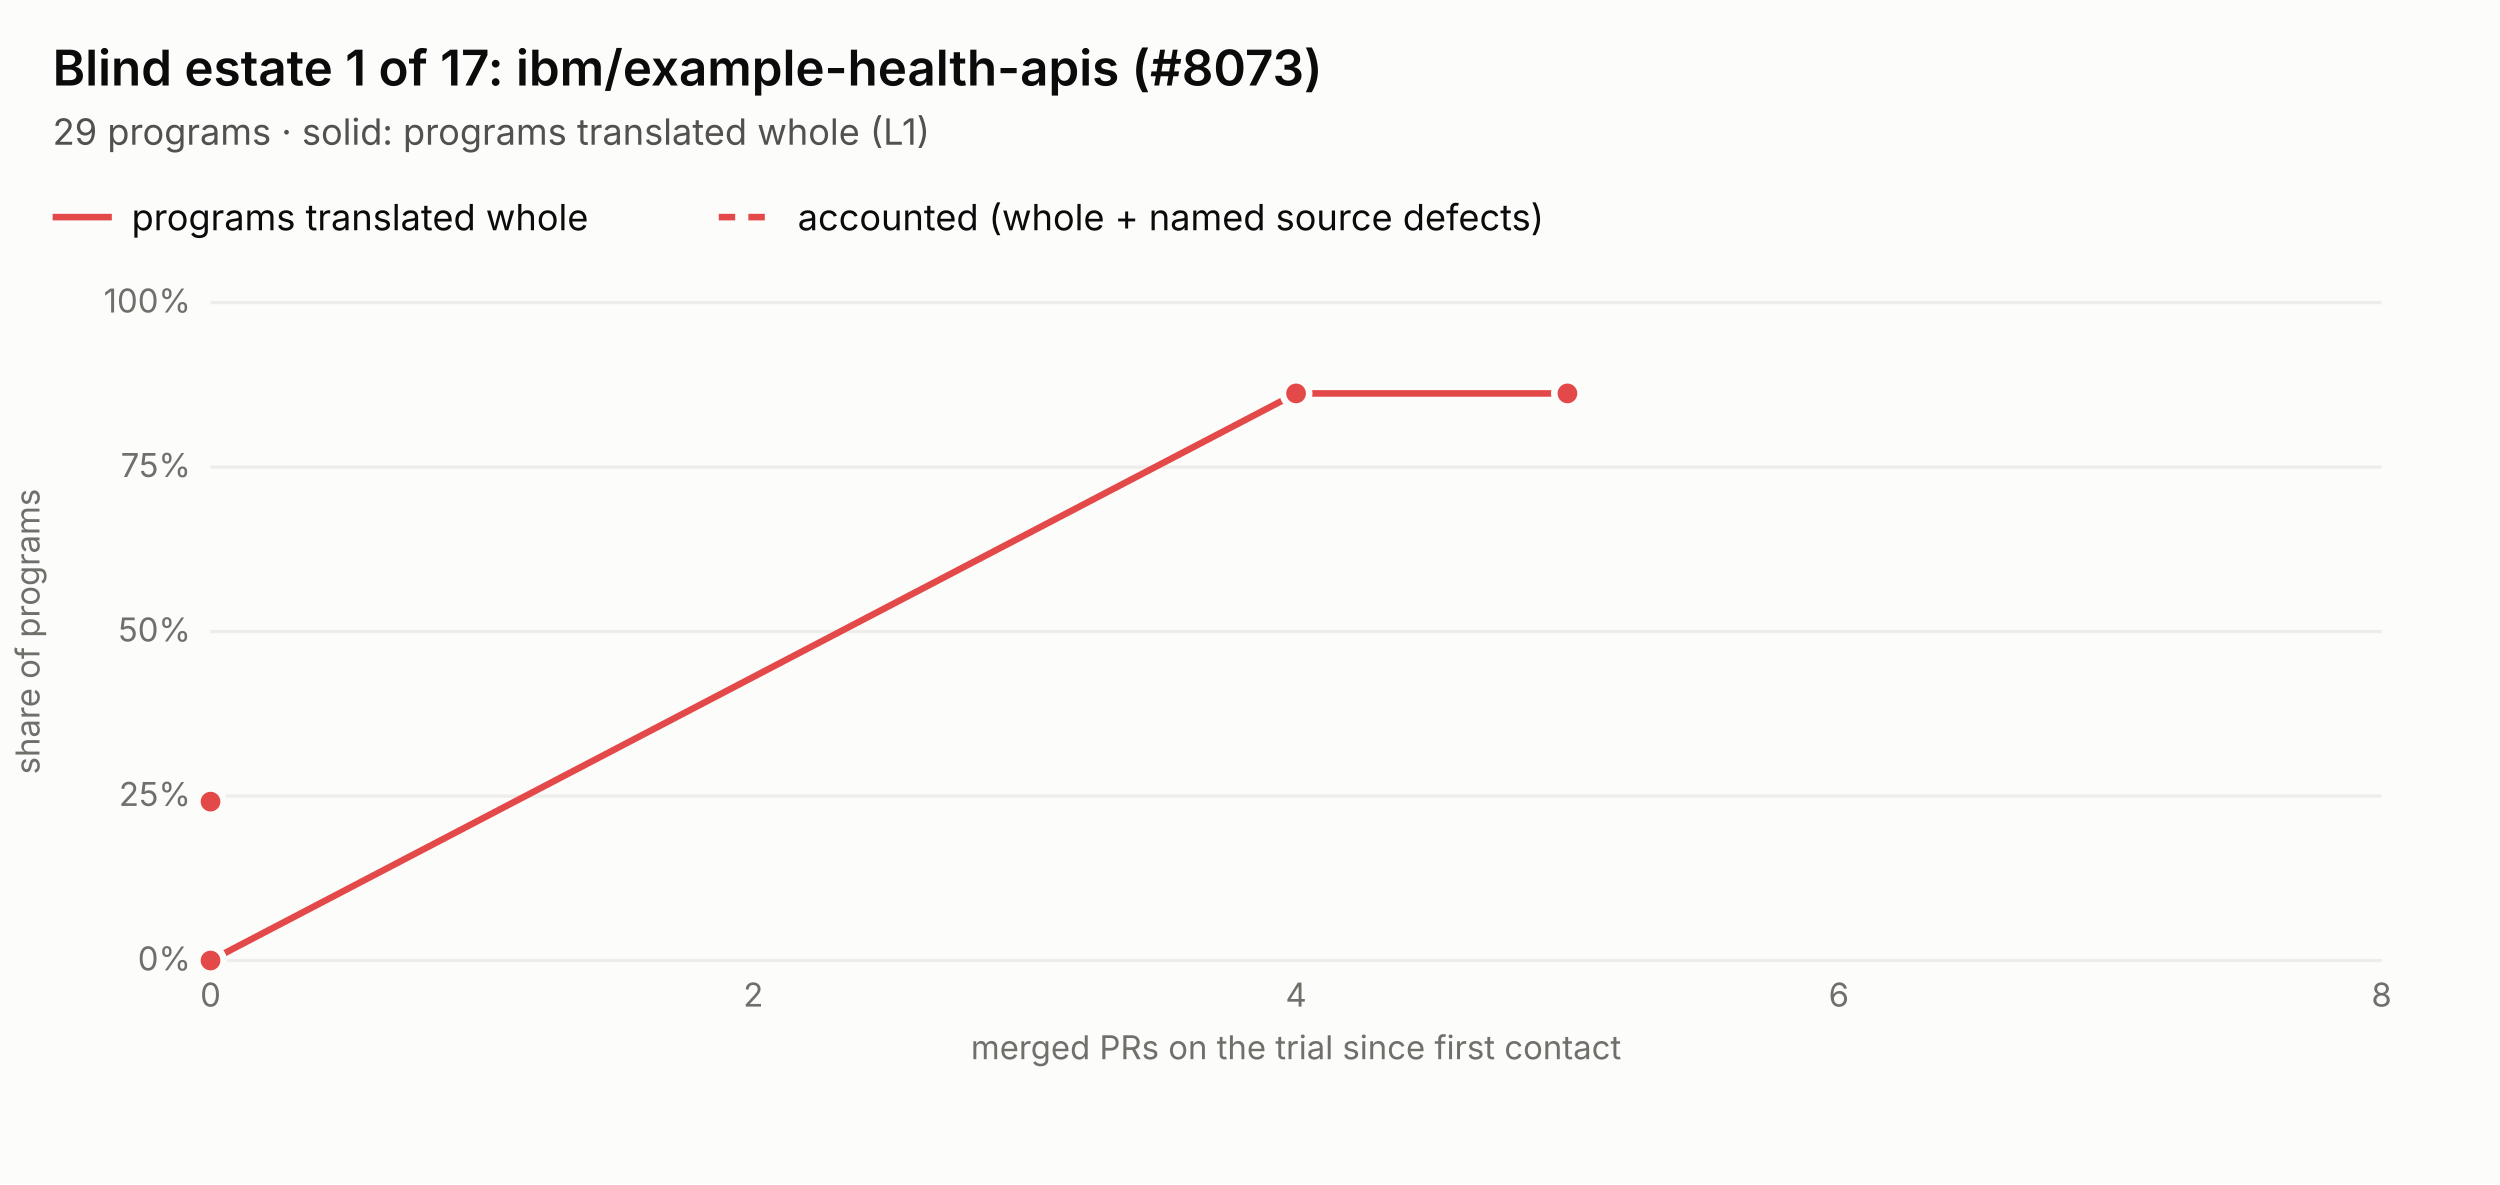
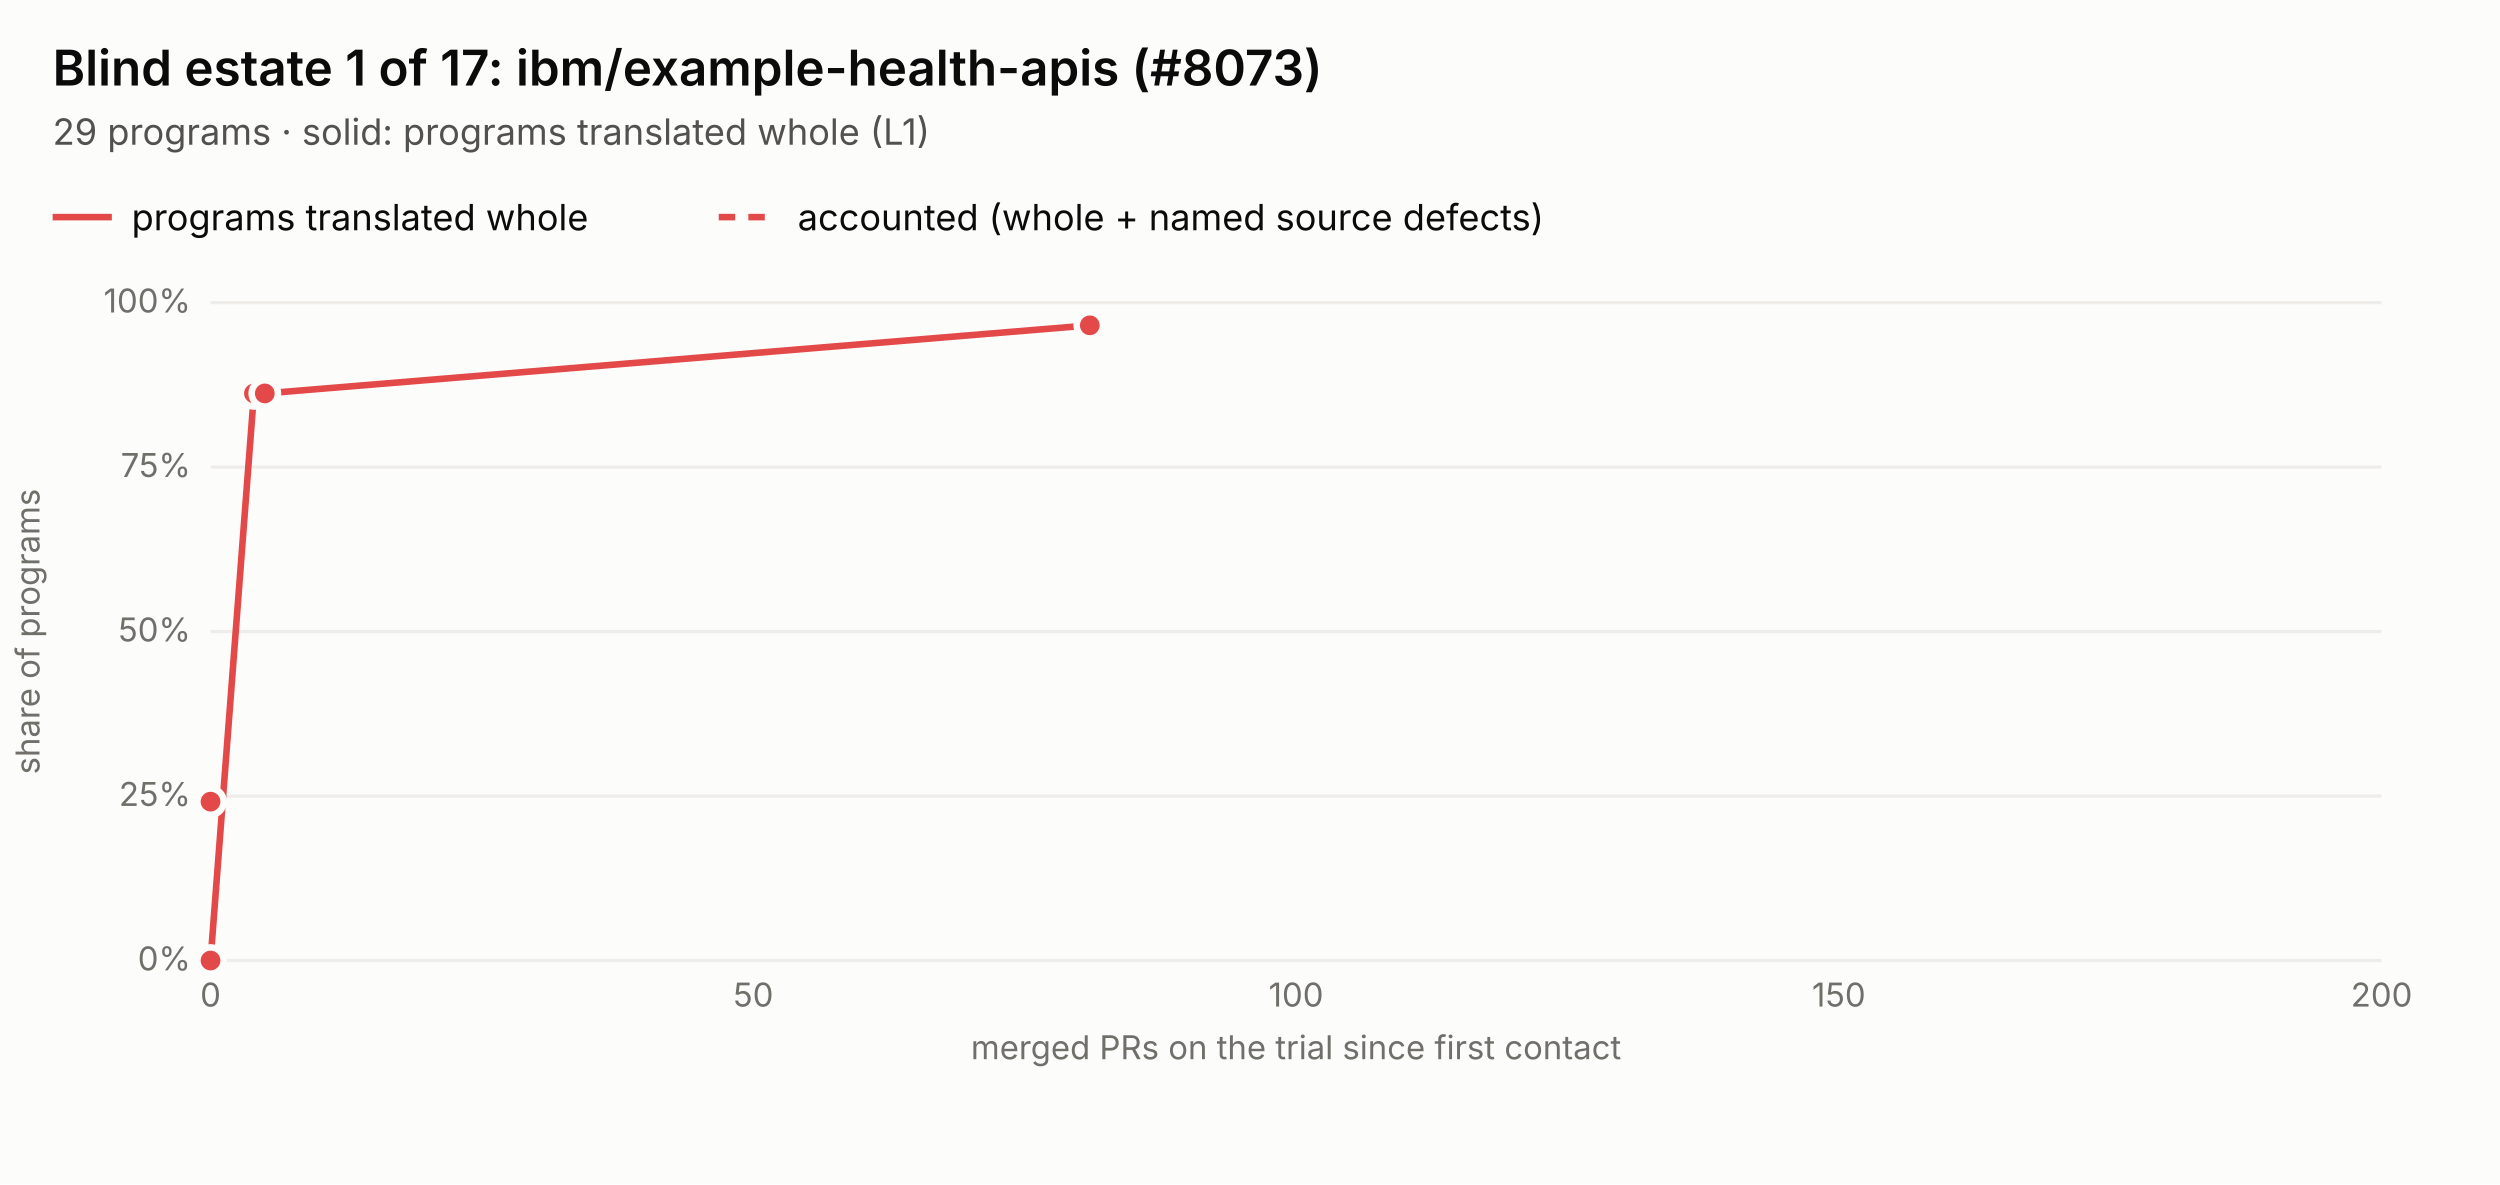
<svg xmlns="http://www.w3.org/2000/svg" viewBox="0 0 760 360" width="760" height="360" font-family="system-ui, -apple-system, Segoe UI, sans-serif" role="img" aria-label="Blind estate 1 of 17: ibm/example-health-apis (#8073)">
  <style>.t{font-size:15px;font-weight:600;fill:#0b0b0b}.s{font-size:11px;fill:#52514e}.a{font-size:10px;fill:#706f6a}.l{font-size:11px;fill:#0b0b0b}</style>
  <rect width="760" height="360" fill="#fcfcfb" />
  <text x="16" y="26" class="t">Blind estate 1 of 17: ibm/example-health-apis (#8073)</text>
  <text x="16" y="44" class="s">29 programs · solid: programs translated whole (L1)</text>
  <line x1="64" y1="292.0" x2="724" y2="292.0" stroke="#eeede9" />
  <text x="58" y="295.0" class="a" text-anchor="end">0%</text>
  <line x1="64" y1="242.0" x2="724" y2="242.0" stroke="#eeede9" />
  <text x="58" y="245.0" class="a" text-anchor="end">25%</text>
  <line x1="64" y1="192.0" x2="724" y2="192.0" stroke="#eeede9" />
  <text x="58" y="195.0" class="a" text-anchor="end">50%</text>
  <line x1="64" y1="142.0" x2="724" y2="142.0" stroke="#eeede9" />
  <text x="58" y="145.0" class="a" text-anchor="end">75%</text>
  <line x1="64" y1="92.0" x2="724" y2="92.0" stroke="#eeede9" />
  <text x="58" y="95.0" class="a" text-anchor="end">100%</text>
  <text x="64.0" y="306" class="a" text-anchor="middle">0</text>
-   <text x="229.0" y="306" class="a" text-anchor="middle">2</text>
-   <text x="394.0" y="306" class="a" text-anchor="middle">4</text>
-   <text x="559.0" y="306" class="a" text-anchor="middle">6</text>
-   <text x="724.0" y="306" class="a" text-anchor="middle">8</text>
+   <text x="229.0" y="306" class="a" text-anchor="middle">50</text>
+   <text x="394.0" y="306" class="a" text-anchor="middle">100</text>
+   <text x="559.0" y="306" class="a" text-anchor="middle">150</text>
+   <text x="724.0" y="306" class="a" text-anchor="middle">200</text>
  <text x="394.0" y="322" class="a" text-anchor="middle">merged PRs on the trial since first contact</text>
  <text x="12" y="192.0" class="a" transform="rotate(-90 12 192.0)" text-anchor="middle">share of programs</text>
-   <polyline points="64.0,292.0 394.0,119.6 476.5,119.6" fill="none" stroke="#e34948" stroke-width="2" stroke-linejoin="round" />
+   <polyline points="64.0,292.0 77.2,119.6 80.5,119.6 331.3,98.9" fill="none" stroke="#e34948" stroke-width="2" stroke-linejoin="round" />
  <circle cx="64.0" cy="292.0" r="4" fill="#e34948" stroke="#fcfcfb" stroke-width="2" />
-   <circle cx="394.0" cy="119.6" r="4" fill="#e34948" stroke="#fcfcfb" stroke-width="2" />
-   <circle cx="476.5" cy="119.6" r="4" fill="#e34948" stroke="#fcfcfb" stroke-width="2" />
+   <circle cx="77.2" cy="119.6" r="4" fill="#e34948" stroke="#fcfcfb" stroke-width="2" />
+   <circle cx="80.5" cy="119.6" r="4" fill="#e34948" stroke="#fcfcfb" stroke-width="2" />
+   <circle cx="331.3" cy="98.9" r="4" fill="#e34948" stroke="#fcfcfb" stroke-width="2" />
  <line x1="16" y1="66" x2="34" y2="66" stroke="#e34948" stroke-width="2" />
  <text x="40" y="70" class="l">programs translated whole</text>
  <polyline points="64.0,243.7" fill="none" stroke="#e34948" stroke-width="2" stroke-linejoin="round" stroke-dasharray="5 4" />
  <circle cx="64.0" cy="243.7" r="4" fill="#e34948" stroke="#fcfcfb" stroke-width="2" />
  <line x1="218.5" y1="66" x2="236.5" y2="66" stroke="#e34948" stroke-width="2" stroke-dasharray="5 4" />
  <text x="242.5" y="70" class="l">accounted (whole + named source defects)</text>
</svg>
